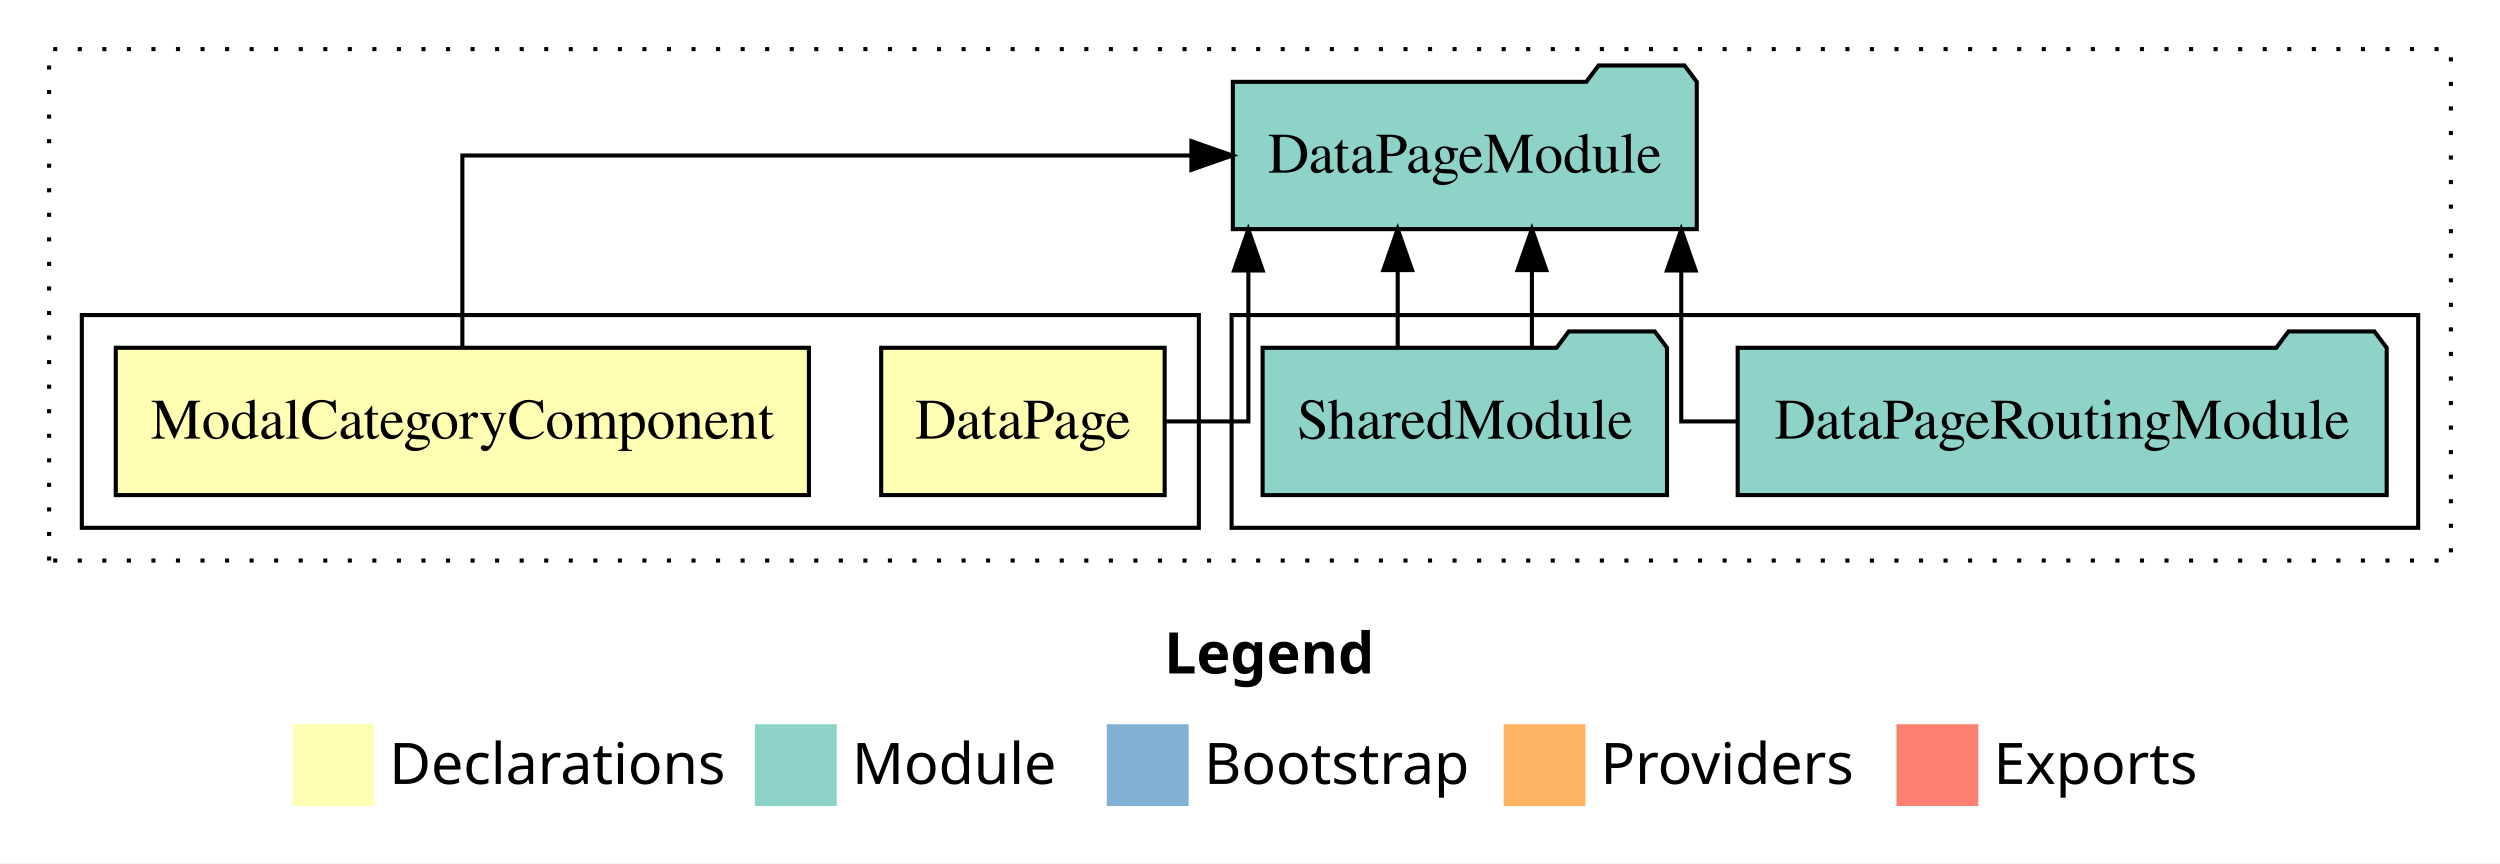
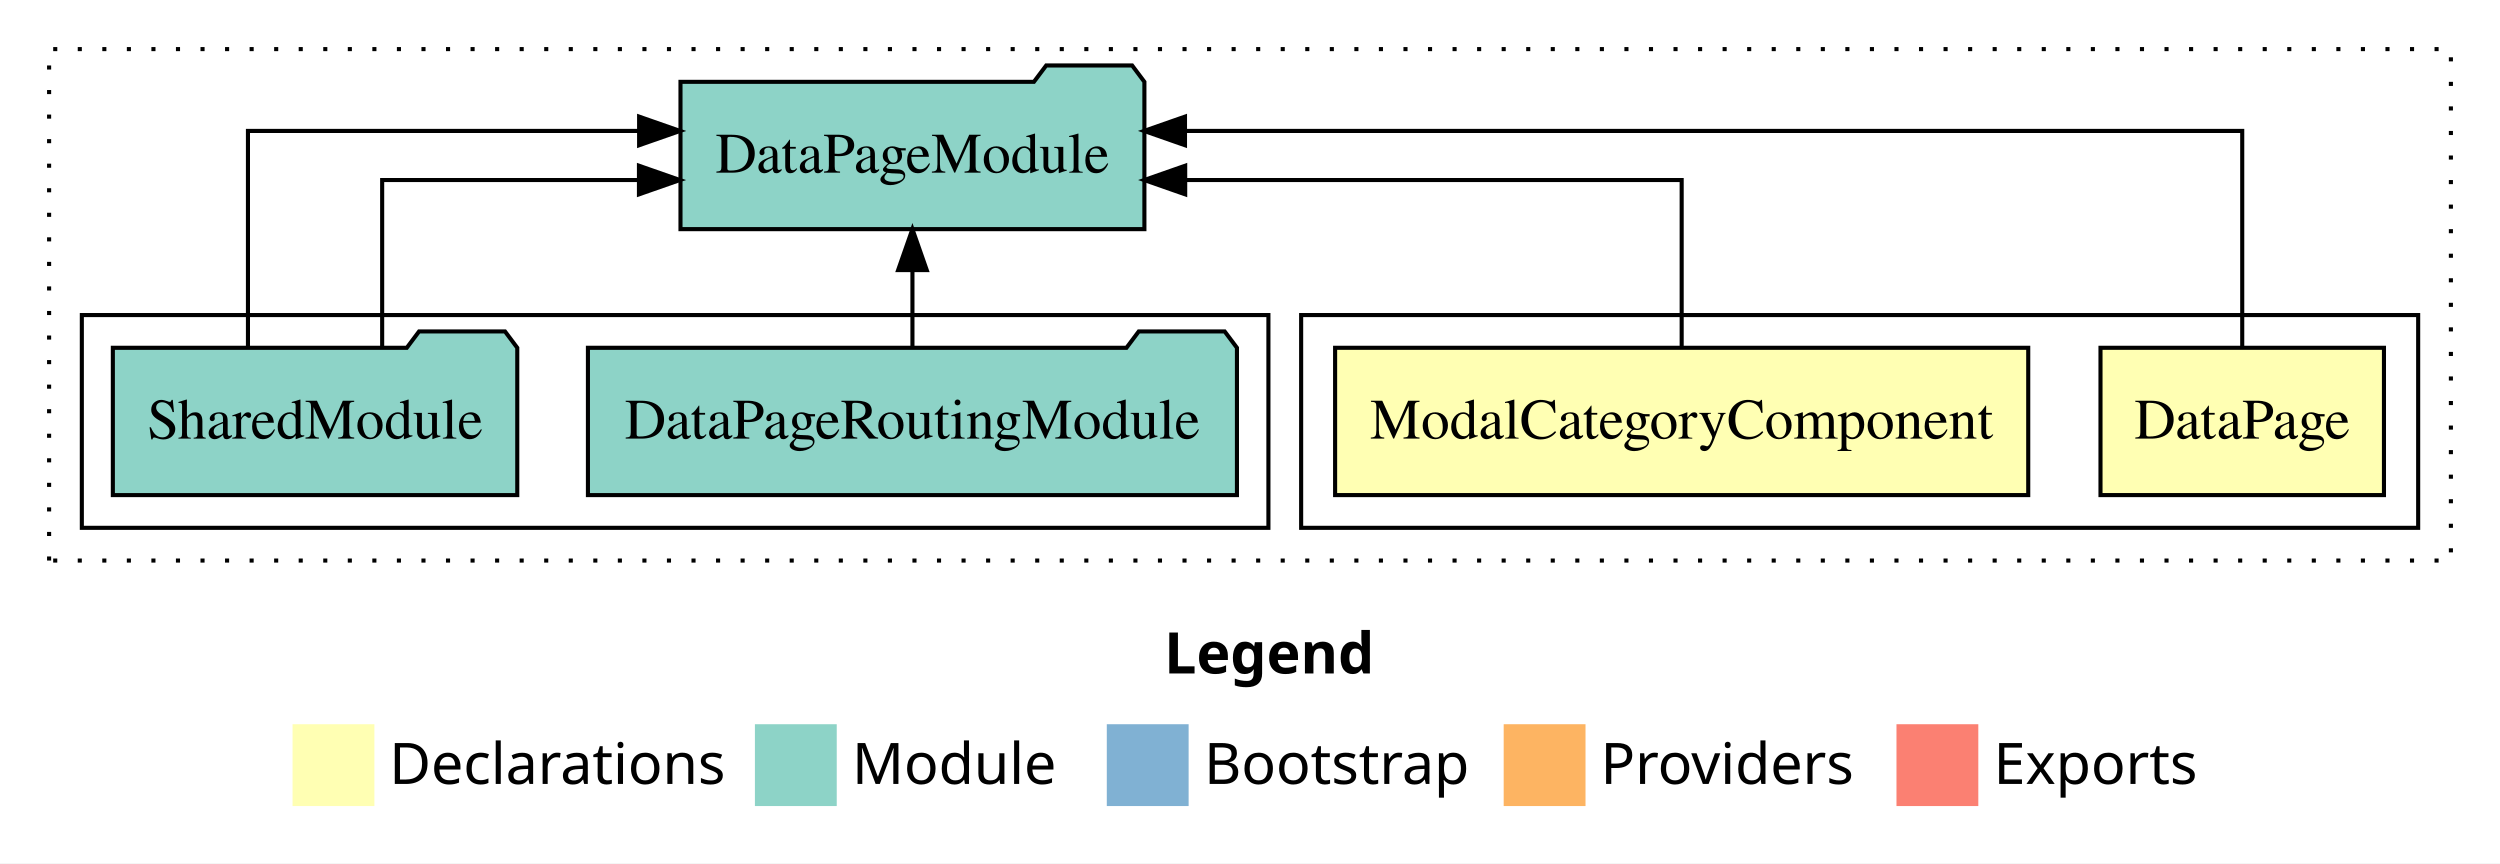
<svg xmlns="http://www.w3.org/2000/svg" width="611pt" height="211pt" viewBox="0.00 0.00 611.00 211.00">
  <g id="graph0" class="graph" transform="scale(1 1) rotate(0) translate(4 207)">
    <polygon fill="white" stroke="transparent" points="-4,4 -4,-207 607,-207 607,4 -4,4" />
    <text text-anchor="start" x="280.51" y="-42.4" font-family="Times-12" font-weight="bold" font-size="14.00">Legend</text>
    <polygon fill="#ffffb3" stroke="transparent" points="67.5,-10 67.5,-30 87.5,-30 87.5,-10 67.5,-10" />
    <text text-anchor="start" x="91.13" y="-15.4" font-family="Times-12" font-size="14.00">  Declarations</text>
    <polygon fill="#8dd3c7" stroke="transparent" points="180.5,-10 180.5,-30 200.5,-30 200.5,-10 180.5,-10" />
    <text text-anchor="start" x="204.23" y="-15.4" font-family="Times-12" font-size="14.00">  Module</text>
    <polygon fill="#80b1d3" stroke="transparent" points="266.5,-10 266.5,-30 286.5,-30 286.5,-10 266.5,-10" />
    <text text-anchor="start" x="290.28" y="-15.4" font-family="Times-12" font-size="14.00">  Bootstrap</text>
    <polygon fill="#fdb462" stroke="transparent" points="363.5,-10 363.5,-30 383.5,-30 383.5,-10 363.5,-10" />
    <text text-anchor="start" x="387.17" y="-15.4" font-family="Times-12" font-size="14.00">  Providers</text>
    <polygon fill="#fb8072" stroke="transparent" points="459.5,-10 459.5,-30 479.5,-30 479.5,-10 459.5,-10" />
    <text text-anchor="start" x="483.23" y="-15.4" font-family="Times-12" font-size="14.00">  Exports</text>
    <g id="clust1" class="cluster">
      <polygon fill="none" stroke="black" stroke-dasharray="1,5" points="8,-70 8,-195 595,-195 595,-70 8,-70" />
    </g>
+     <g id="clust2" class="cluster">
+       <polygon fill="none" stroke="black" points="314,-78 314,-130 587,-130 587,-78 314,-78" />
+     </g>
    <g id="clust5" class="cluster">
-       <polygon fill="none" stroke="black" points="297,-78 297,-130 587,-130 587,-78 297,-78" />
-     </g>
-     <g id="clust2" class="cluster">
-       <polygon fill="none" stroke="black" points="16,-78 16,-130 289,-130 289,-78 16,-78" />
+       <polygon fill="none" stroke="black" points="16,-78 16,-130 306,-130 306,-78 16,-78" />
    </g>
    <g id="node1" class="node">
-       <polygon fill="#ffffb3" stroke="black" points="280.64,-122 211.36,-122 211.36,-86 280.64,-86 280.64,-122" />
-       <text text-anchor="middle" x="246" y="-99.8" font-family="Times,serif" font-size="14.00">DataPage</text>
+       <polygon fill="#ffffb3" stroke="black" points="578.64,-122 509.36,-122 509.36,-86 578.64,-86 578.64,-122" />
+       <text text-anchor="middle" x="544" y="-99.8" font-family="Times,serif" font-size="14.00">DataPage</text>
    </g>
    <g id="node3" class="node">
-       <polygon fill="#8dd3c7" stroke="black" points="410.69,-187 407.69,-191 386.69,-191 383.69,-187 297.31,-187 297.31,-151 410.69,-151 410.69,-187" />
-       <text text-anchor="middle" x="354" y="-164.8" font-family="Times,serif" font-size="14.00">DataPageModule</text>
+       <polygon fill="#8dd3c7" stroke="black" points="275.69,-187 272.69,-191 251.69,-191 248.69,-187 162.31,-187 162.31,-151 275.69,-151 275.69,-187" />
+       <text text-anchor="middle" x="219" y="-164.8" font-family="Times,serif" font-size="14.00">DataPageModule</text>
    </g>
    <g id="edge1" class="edge">
-       <path fill="none" stroke="black" d="M280.89,-104C291.83,-104 301.1,-104 301.1,-104 301.1,-104 301.1,-140.89 301.1,-140.89" />
-       <polygon fill="black" stroke="black" points="297.6,-140.89 301.1,-150.89 304.6,-140.89 297.6,-140.89" />
+       <path fill="none" stroke="black" d="M544,-122.28C544,-143.32 544,-175 544,-175 544,-175 285.61,-175 285.61,-175" />
+       <polygon fill="black" stroke="black" points="285.61,-171.5 275.61,-175 285.61,-178.5 285.61,-171.5" />
    </g>
    <g id="node2" class="node">
-       <polygon fill="#ffffb3" stroke="black" points="193.7,-122 24.3,-122 24.3,-86 193.7,-86 193.7,-122" />
-       <text text-anchor="middle" x="109" y="-99.8" font-family="Times,serif" font-size="14.00">ModalCategoryComponent</text>
+       <polygon fill="#ffffb3" stroke="black" points="491.7,-122 322.3,-122 322.3,-86 491.7,-86 491.7,-122" />
+       <text text-anchor="middle" x="407" y="-99.8" font-family="Times,serif" font-size="14.00">ModalCategoryComponent</text>
    </g>
    <g id="edge2" class="edge">
-       <path fill="none" stroke="black" d="M109,-122.11C109,-141.34 109,-169 109,-169 109,-169 287.18,-169 287.18,-169" />
-       <polygon fill="black" stroke="black" points="287.18,-172.5 297.18,-169 287.18,-165.5 287.18,-172.5" />
+       <path fill="none" stroke="black" d="M407,-122.02C407,-139.37 407,-163 407,-163 407,-163 285.66,-163 285.66,-163" />
+       <polygon fill="black" stroke="black" points="285.66,-159.5 275.66,-163 285.66,-166.5 285.66,-159.5" />
    </g>
    <g id="node4" class="node">
-       <polygon fill="#8dd3c7" stroke="black" points="579.31,-122 576.31,-126 555.31,-126 552.31,-122 420.69,-122 420.69,-86 579.31,-86 579.31,-122" />
-       <text text-anchor="middle" x="500" y="-99.8" font-family="Times,serif" font-size="14.00">DataPageRoutingModule</text>
+       <polygon fill="#8dd3c7" stroke="black" points="298.31,-122 295.31,-126 274.31,-126 271.31,-122 139.69,-122 139.69,-86 298.31,-86 298.31,-122" />
+       <text text-anchor="middle" x="219" y="-99.8" font-family="Times,serif" font-size="14.00">DataPageRoutingModule</text>
    </g>
    <g id="edge3" class="edge">
-       <path fill="none" stroke="black" d="M420.64,-104C412.36,-104 406.9,-104 406.9,-104 406.9,-104 406.9,-140.89 406.9,-140.89" />
-       <polygon fill="black" stroke="black" points="403.4,-140.89 406.9,-150.89 410.4,-140.89 403.4,-140.89" />
+       <path fill="none" stroke="black" d="M219,-122.11C219,-122.11 219,-140.99 219,-140.99" />
+       <polygon fill="black" stroke="black" points="215.5,-140.99 219,-150.99 222.5,-140.99 215.5,-140.99" />
    </g>
    <g id="node5" class="node">
-       <polygon fill="#8dd3c7" stroke="black" points="403.42,-122 400.42,-126 379.42,-126 376.42,-122 304.58,-122 304.58,-86 403.42,-86 403.42,-122" />
-       <text text-anchor="middle" x="354" y="-99.8" font-family="Times,serif" font-size="14.00">SharedModule</text>
+       <polygon fill="#8dd3c7" stroke="black" points="122.42,-122 119.42,-126 98.42,-126 95.42,-122 23.58,-122 23.58,-86 122.42,-86 122.42,-122" />
+       <text text-anchor="middle" x="73" y="-99.8" font-family="Times,serif" font-size="14.00">SharedModule</text>
    </g>
    <g id="edge4" class="edge">
-       <path fill="none" stroke="black" d="M337.6,-122.11C337.6,-122.11 337.6,-140.99 337.6,-140.99" />
-       <polygon fill="black" stroke="black" points="334.1,-140.99 337.6,-150.99 341.1,-140.99 334.1,-140.99" />
+       <path fill="none" stroke="black" d="M56.6,-122.28C56.6,-143.32 56.6,-175 56.6,-175 56.6,-175 152.2,-175 152.2,-175" />
+       <polygon fill="black" stroke="black" points="152.2,-178.5 162.2,-175 152.2,-171.5 152.2,-178.5" />
    </g>
    <g id="edge5" class="edge">
-       <path fill="none" stroke="black" d="M370.4,-122.11C370.4,-122.11 370.4,-140.99 370.4,-140.99" />
-       <polygon fill="black" stroke="black" points="366.9,-140.99 370.4,-150.99 373.9,-140.99 366.9,-140.99" />
+       <path fill="none" stroke="black" d="M89.4,-122.02C89.4,-139.37 89.4,-163 89.4,-163 89.4,-163 152.16,-163 152.16,-163" />
+       <polygon fill="black" stroke="black" points="152.16,-166.5 162.16,-163 152.16,-159.5 152.16,-166.5" />
    </g>
  </g>
</svg>
